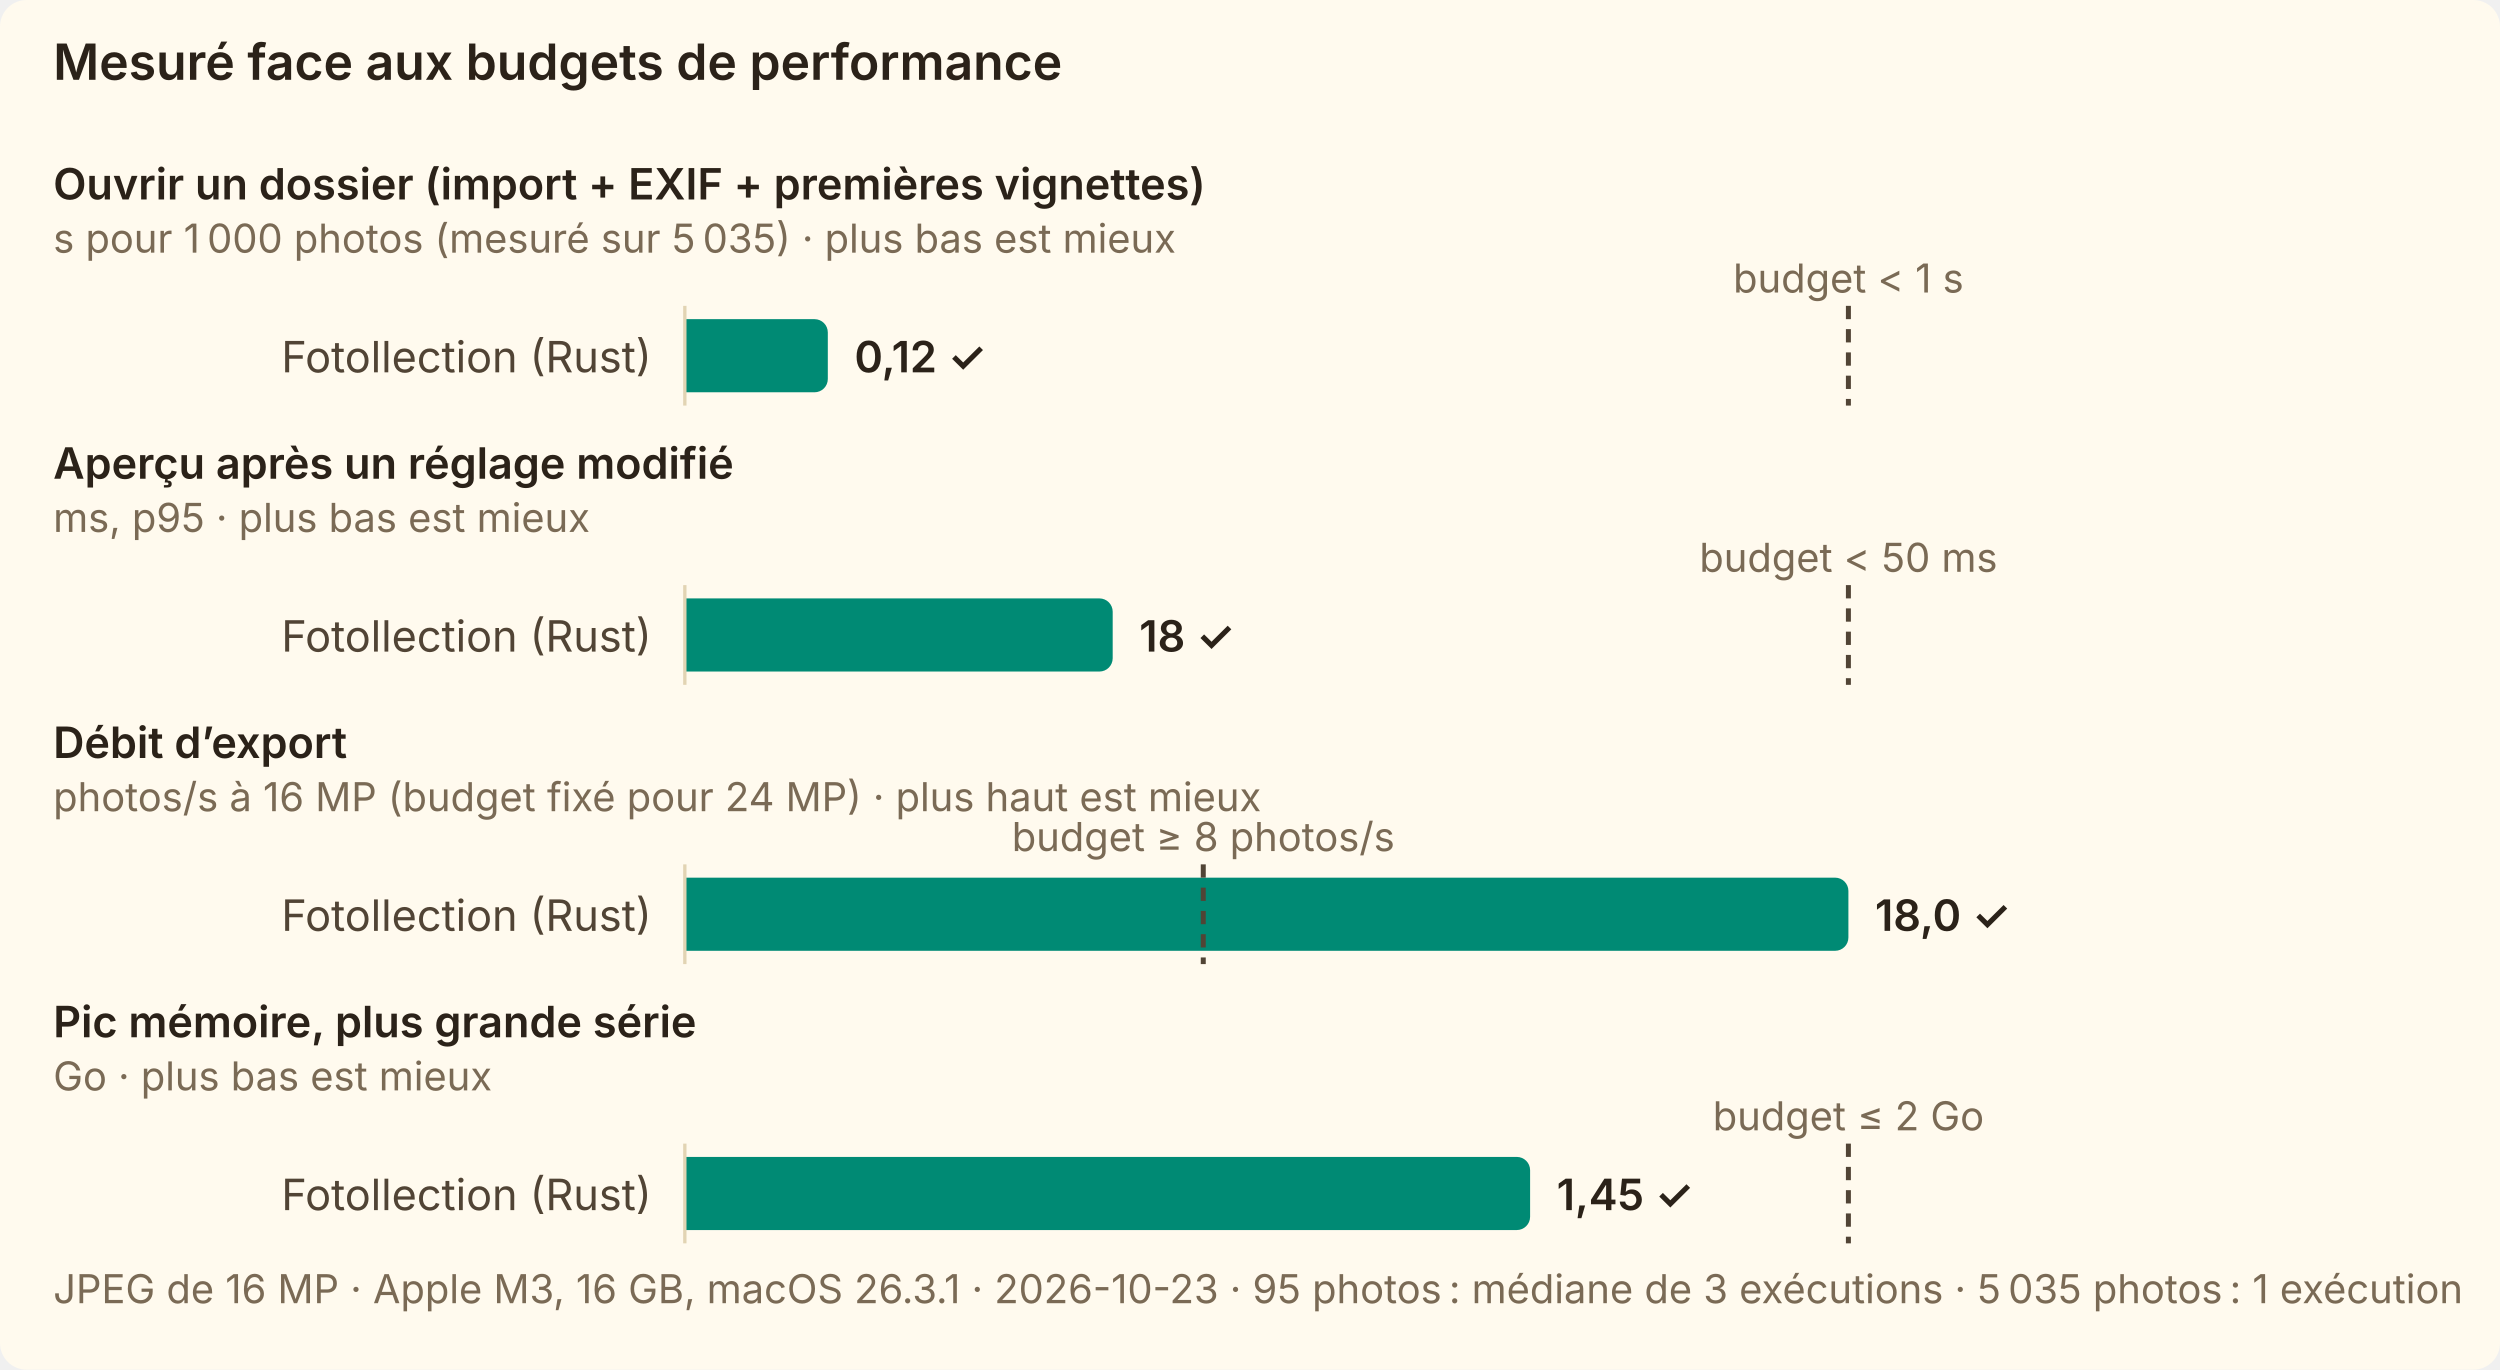
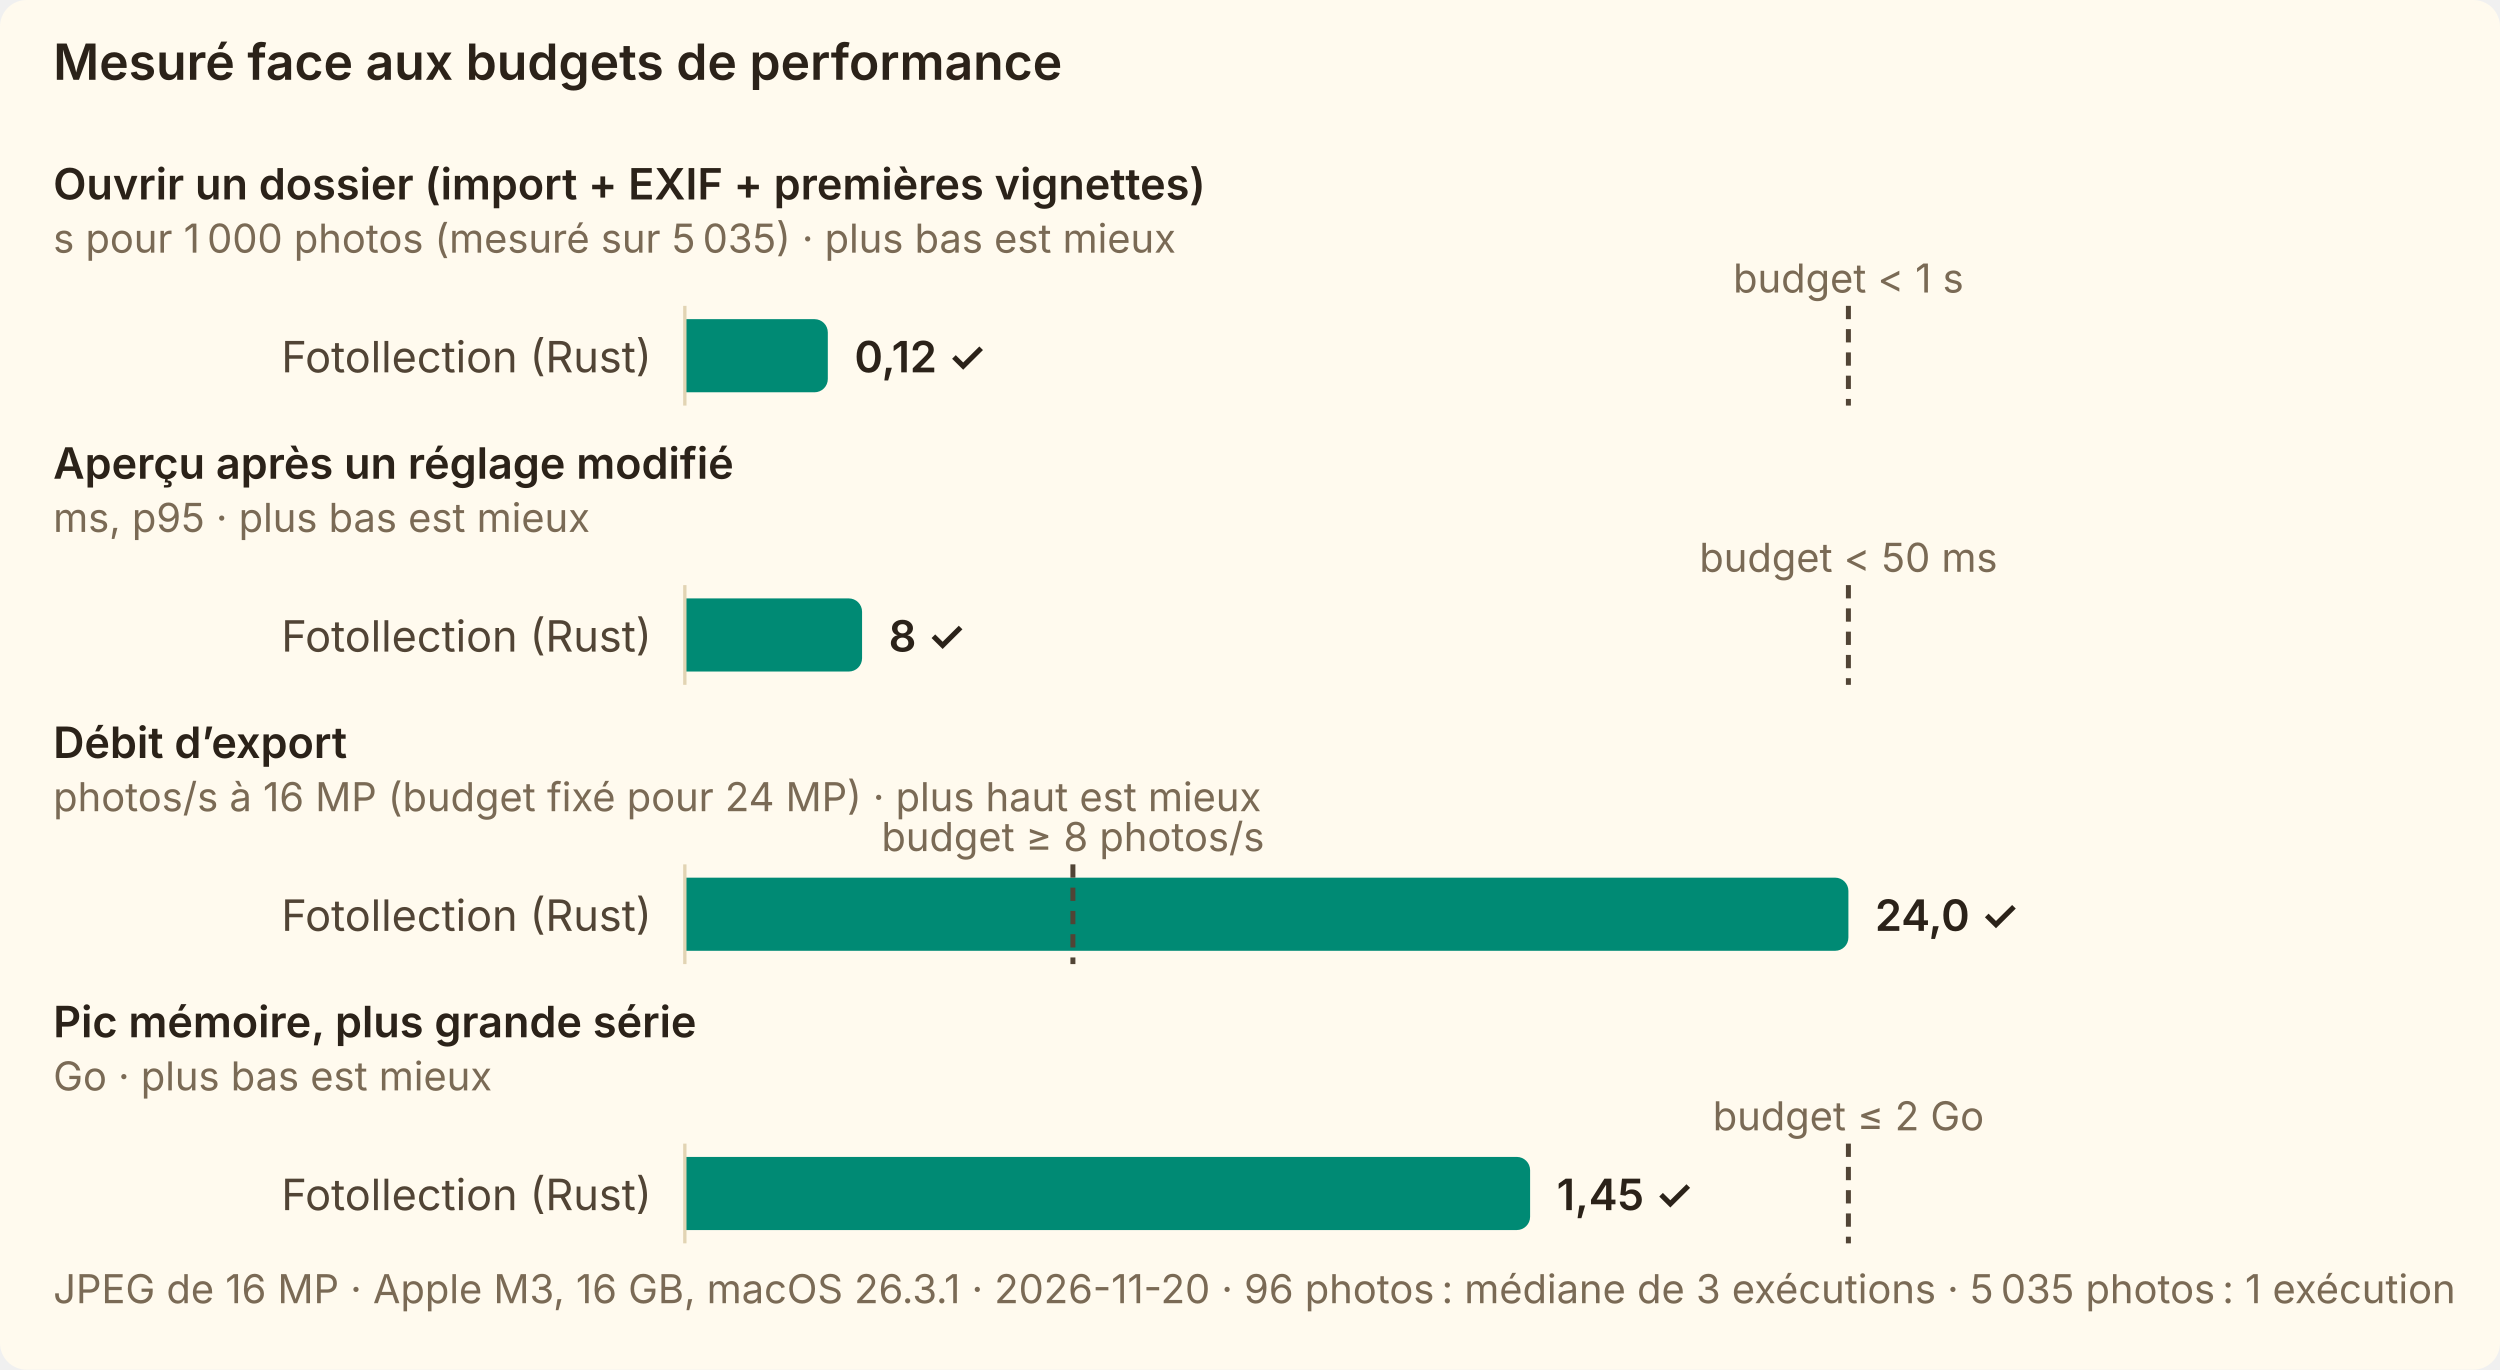
<svg xmlns="http://www.w3.org/2000/svg" viewBox="-16 -16 752 412" width="752" height="412" role="img" aria-labelledby="t d">
  <style>
  .bg{fill:#fffaee} .t1{fill:#2b2219;font:600 13px system-ui,-apple-system,Segoe UI,sans-serif}
  .t2{fill:#514435;font:13px system-ui,-apple-system,Segoe UI,sans-serif}
  .t3{fill:#7a6a55;font:12px system-ui,-apple-system,Segoe UI,sans-serif}
  .h{font-size:15px} .num{font-variant-numeric:tabular-nums} .axis{stroke:#e2d4b3;stroke-width:1}
  .ref{stroke:#514435;stroke-width:1.5;stroke-dasharray:4 3} .refw{stroke:#b5652a;stroke-width:1.5;stroke-dasharray:4 3}
  .s1{fill:#008a74} .old{fill-opacity:.45} .s2{fill:#b5652a} .s3{fill:#1baf7a} .s4{fill:#eda100} .s5{fill:#e87ba4} .gap{stroke:#fffaee;stroke-width:2}
  .in{fill:#fff} .ln{fill:none;stroke:#008a74;stroke-width:2;stroke-linejoin:round} .band{fill:#e2d4b3;fill-opacity:.35}
  @media (prefers-color-scheme: dark){
    .bg{fill:#262019} .t1{fill:#f3ead6} .t2{fill:#d8cab0} .t3{fill:#a8977c} .axis{stroke:#3b3127}
    .ref{stroke:#d8cab0} .refw{stroke:#cc7f3e}
    .s1{fill:#21a593} .s2{fill:#cc7f3e} .s3{fill:#199e70} .s4{fill:#c98500} .s5{fill:#d55181} .gap{stroke:#262019}
    .ln{stroke:#21a593} .band{fill:#3b3127}
  }
</style>
  <rect class="bg" x="-16" y="-16" width="752" height="412" rx="8" />
  <text class="t1 h" x="0" y="8">Mesuré face aux budgets de performance</text>
  <text class="t1" x="0" y="44">Ouvrir un dossier (import + EXIF + premières vignettes)</text>
  <text class="t3" x="0" y="60">s pour 1 000 photos (mesuré sur 5 035) · plus bas est mieux</text>
  <text class="t2" x="180" y="96" text-anchor="end">Fotollection (Rust)</text>
  <path class="s1" d="M190 80h39.007a4 4 0 0 1 4 4v14a4 4 0 0 1 -4 4h-39.007z" />
  <text class="t1 num" x="241.007" y="96">0,12 ✓</text>
  <line class="axis" x1="190" x2="190" y1="76" y2="106" />
  <line class="ref" x1="540" x2="540" y1="76" y2="106" />
  <text class="t3" x="540" y="72" text-anchor="middle">budget &lt; 1 s</text>
  <text class="t1" x="0" y="128">Aperçu après un réglage modifié</text>
  <text class="t3" x="0" y="144">ms, p95 · plus bas est mieux</text>
  <text class="t2" x="180" y="180" text-anchor="end">Fotollection (Rust)</text>
-   <path class="s1" d="M190 164h124.697a4 4 0 0 1 4 4v14a4 4 0 0 1 -4 4h-124.697z" />
-   <text class="t1 num" x="326.697" y="180">18 ✓</text>
+   <path class="s1" d="M190 164h49.309a4 4 0 0 1 4 4v14a4 4 0 0 1 -4 4h-49.309z" />
+   <text class="t1 num" x="251.309" y="180">8 ✓</text>
  <line class="axis" x1="190" x2="190" y1="160" y2="190" />
  <line class="ref" x1="540" x2="540" y1="160" y2="190" />
  <text class="t3" x="540" y="156" text-anchor="middle">budget &lt; 50 ms</text>
  <text class="t1" x="0" y="212">Débit d’export</text>
  <text class="t3" x="0" y="228">photos/s à 16 MP (budget fixé pour 24 MP) · plus haut est mieux</text>
  <text class="t2" x="180" y="264" text-anchor="end">Fotollection (Rust)</text>
  <path class="s1" d="M190 248h346a4 4 0 0 1 4 4v14a4 4 0 0 1 -4 4h-346z" />
-   <text class="t1 num" x="548" y="264">18,0 ✓</text>
+   <text class="t1 num" x="548" y="264">24,0 ✓</text>
  <line class="axis" x1="190" x2="190" y1="244" y2="274" />
-   <line class="ref" x1="345.942" x2="345.942" y1="244" y2="274" />
-   <text class="t3" x="345.942" y="240" text-anchor="middle">budget ≥ 8 photos/s</text>
+   <line class="ref" x1="306.73" x2="306.73" y1="244" y2="274" />
+   <text class="t3" x="306.73" y="240" text-anchor="middle">budget ≥ 8 photos/s</text>
  <text class="t1" x="0" y="296">Pic mémoire, plus grande série</text>
  <text class="t3" x="0" y="312">Go · plus bas est mieux</text>
  <text class="t2" x="180" y="348" text-anchor="end">Fotollection (Rust)</text>
  <path class="s1" d="M190 332h250.255a4 4 0 0 1 4 4v14a4 4 0 0 1 -4 4h-250.255z" />
  <text class="t1 num" x="452.255" y="348">1,45 ✓</text>
  <line class="axis" x1="190" x2="190" y1="328" y2="358" />
  <line class="ref" x1="540" x2="540" y1="328" y2="358" />
  <text class="t3" x="540" y="324" text-anchor="middle">budget ≤ 2 Go</text>
-   <text class="t3" x="0" y="376">JPEG de 16 MP · Apple M3, 16 GB, macOS 26.3.1 · 2026-10-23 · 95 photos : médiane de 3 exécutions · 5 035 photos : 1 exécution</text>
+   <text class="t3" x="0" y="376">JPEG de 16 MP · Apple M3, 16 GB, macOS 26.3.1 · 2026-11-20 · 96 photos : médiane de 3 exécutions · 5 035 photos : 1 exécution</text>
</svg>
